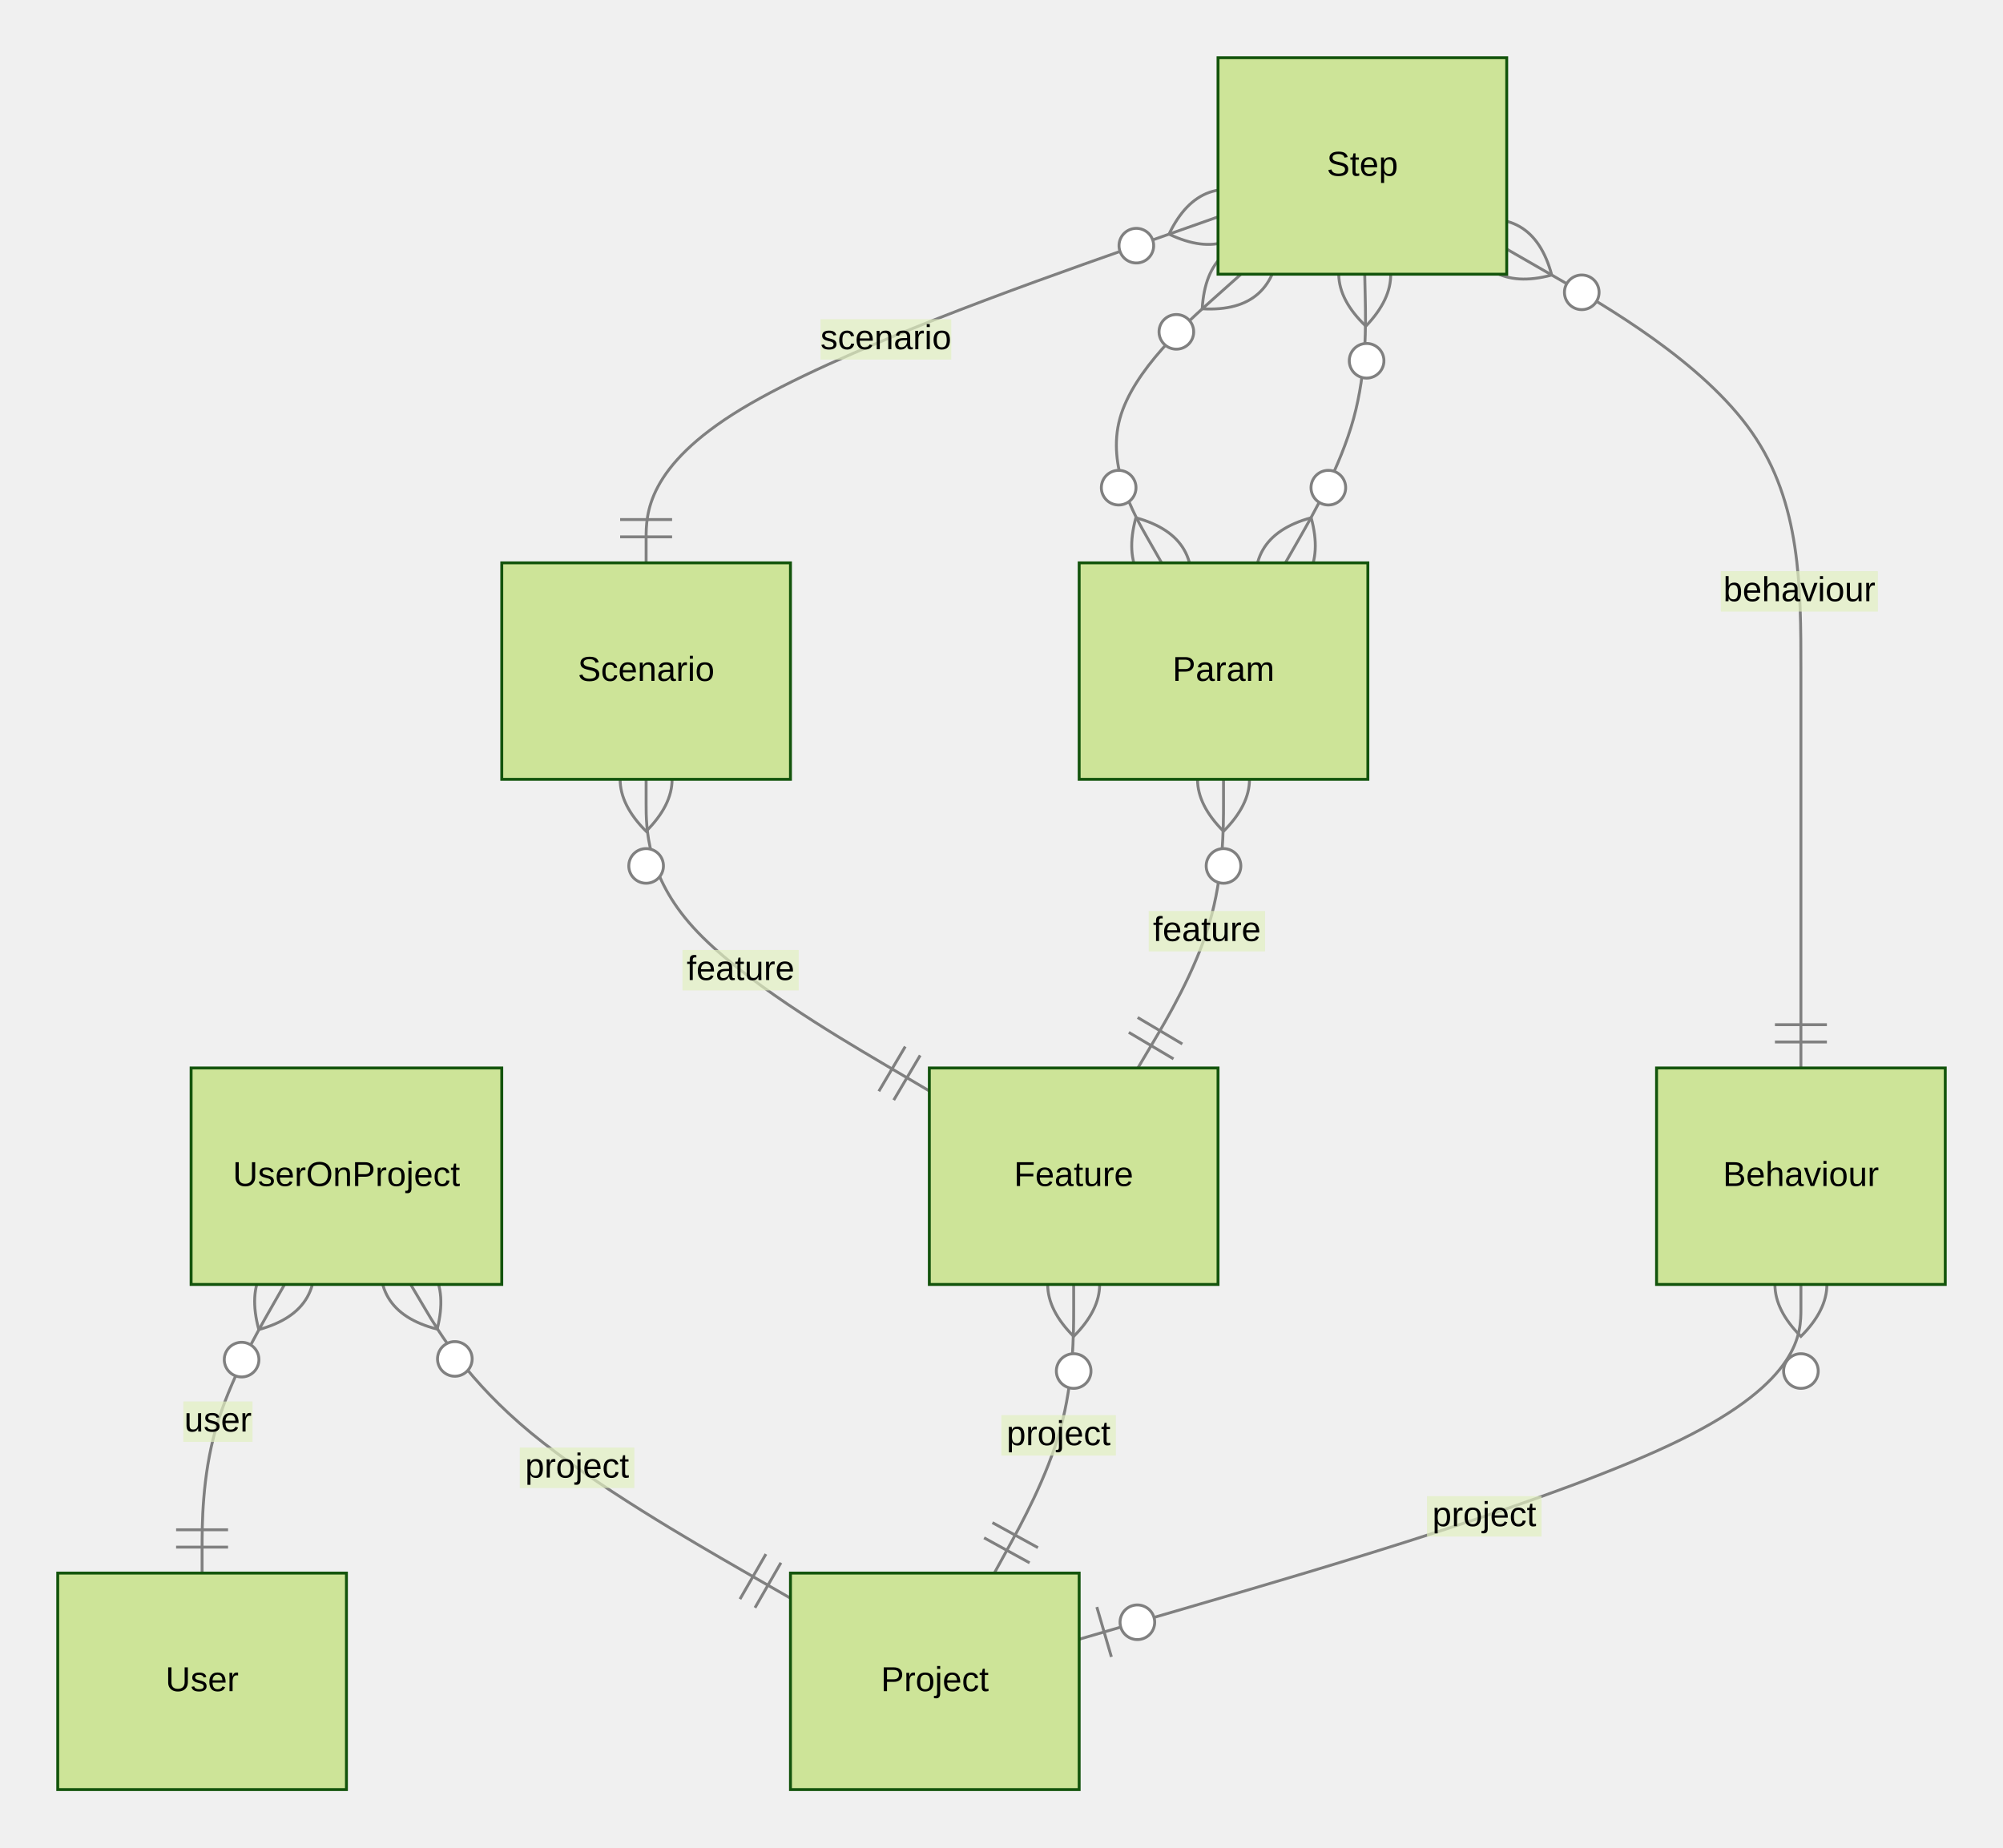
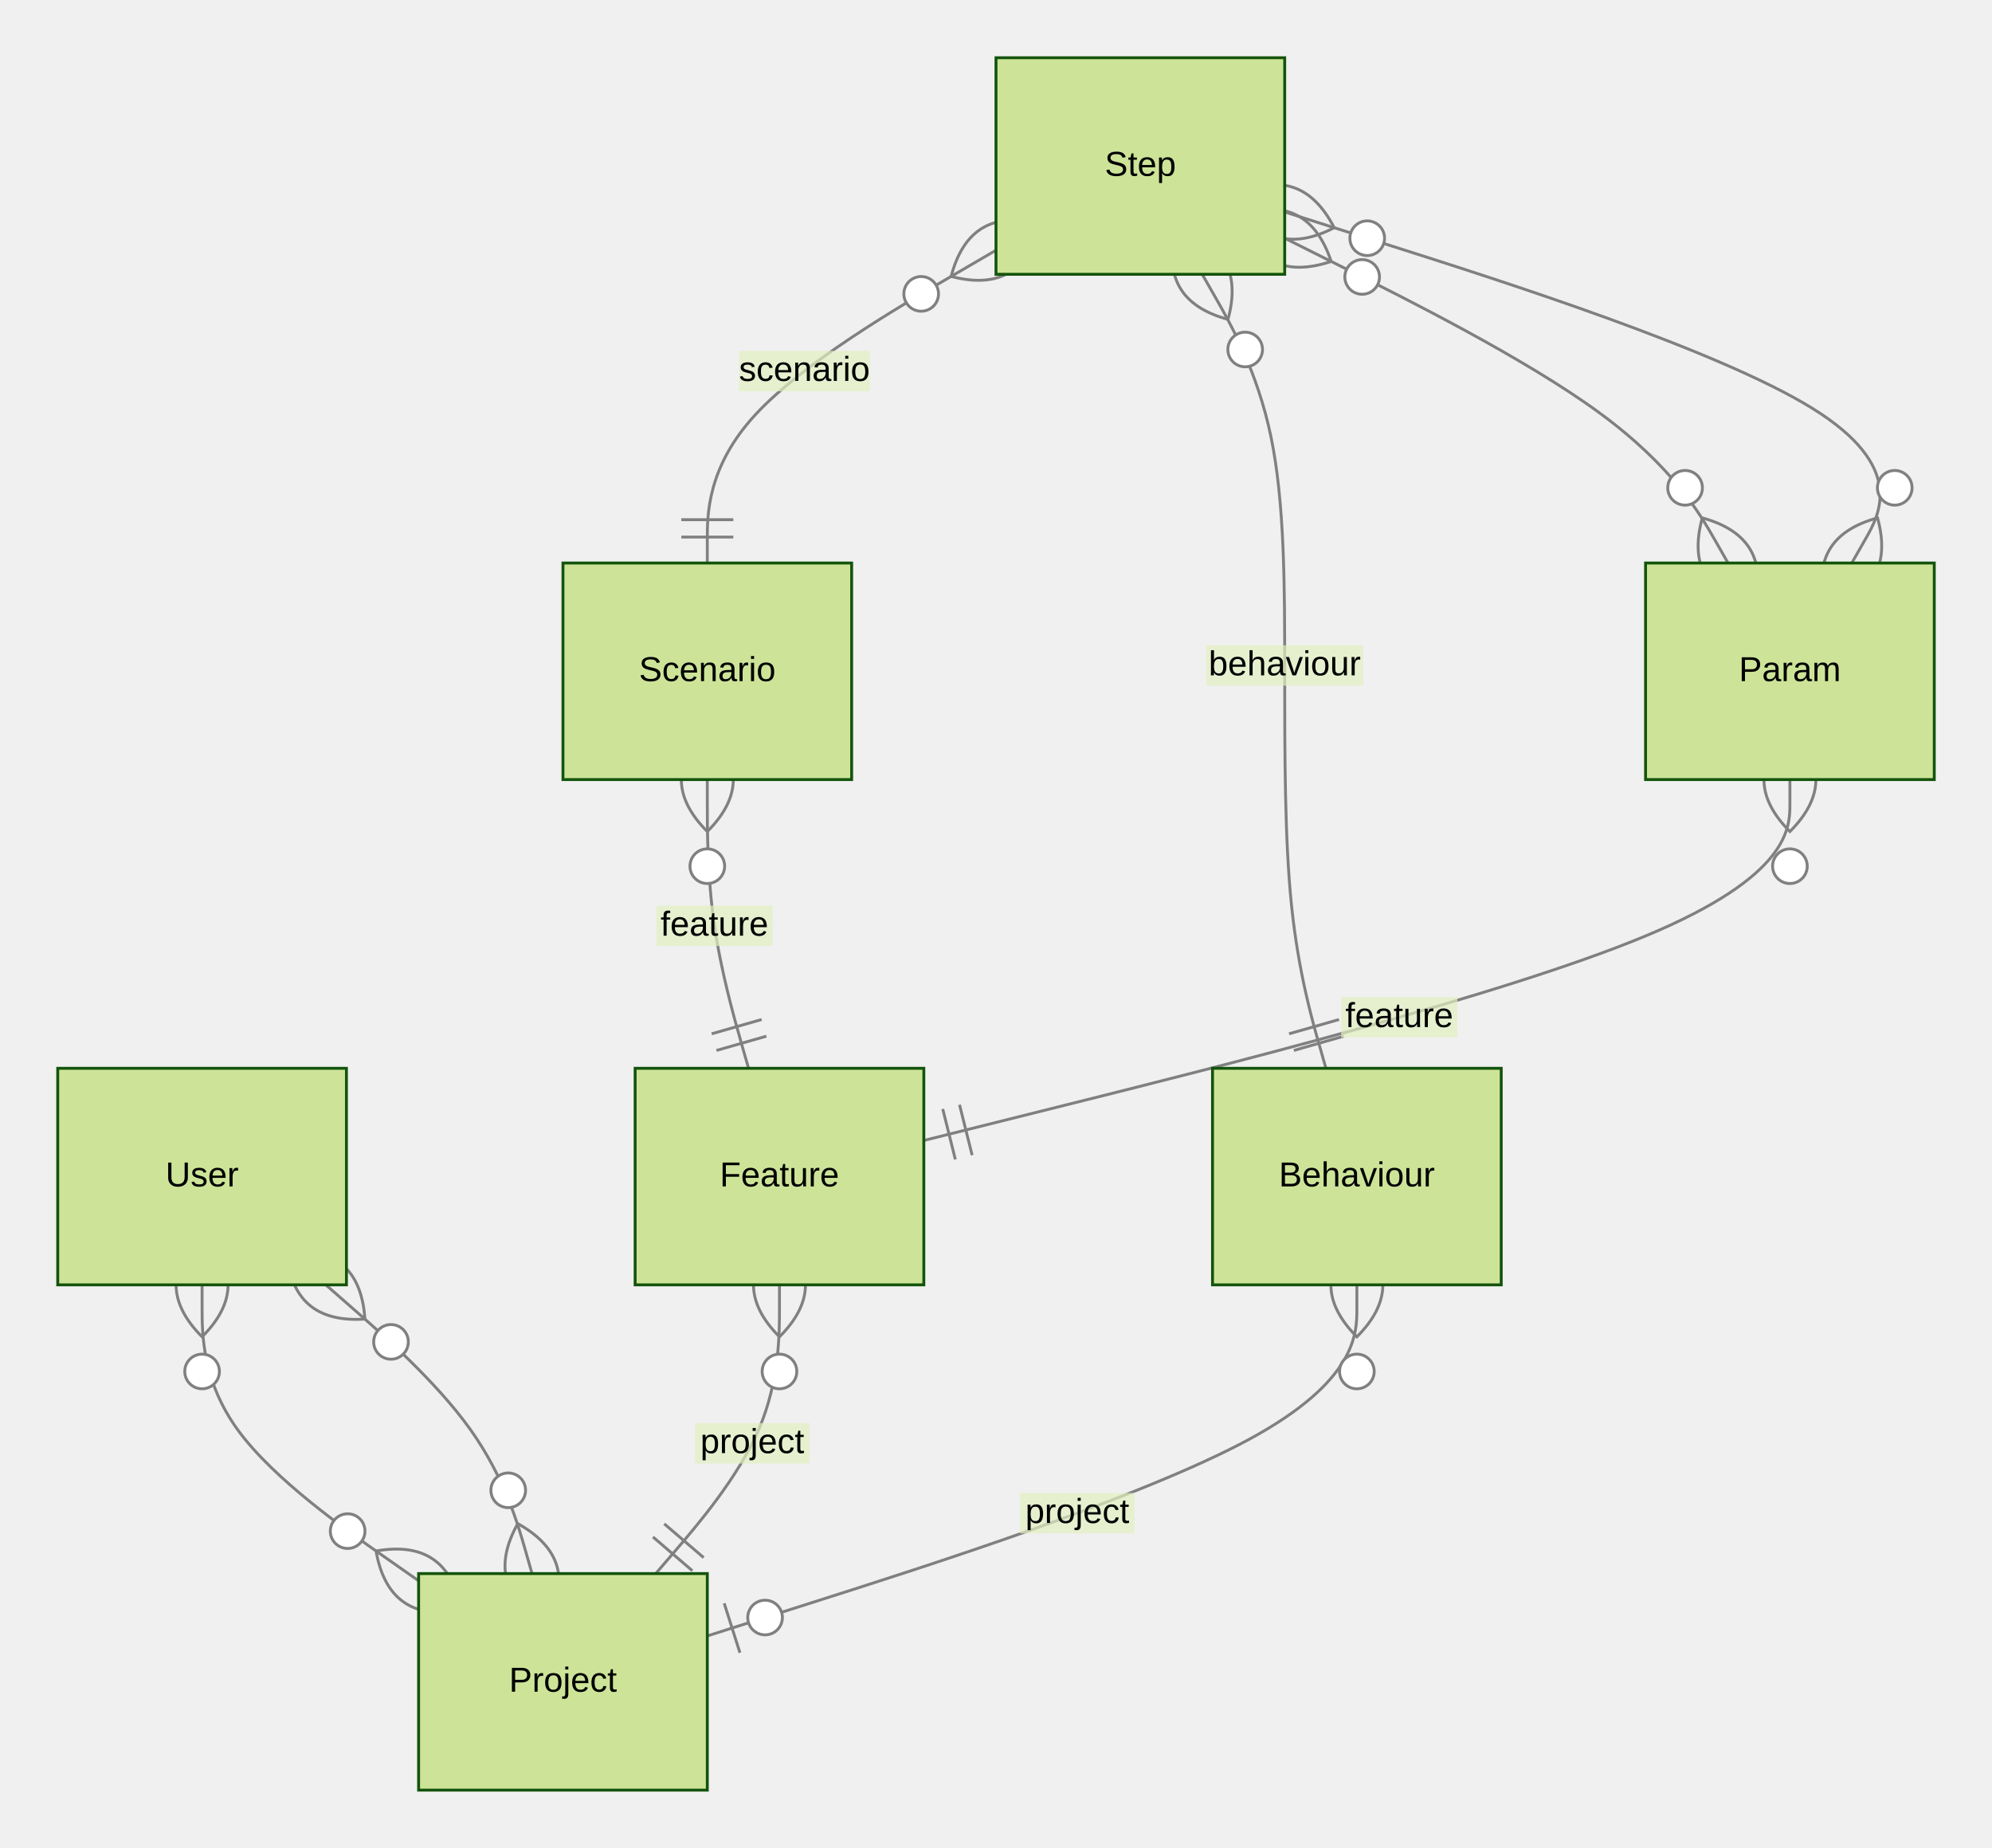
- <svg xmlns="http://www.w3.org/2000/svg" aria-roledescription="er" viewBox="0 0 693.805 640" style="max-width: 693.805px; background-color: white;" width="100%" id="mermaid-0">
+ <svg xmlns="http://www.w3.org/2000/svg" aria-roledescription="er" viewBox="0 0 690 640" style="max-width: 690px; background-color: white;" width="100%" id="mermaid-0">
  <style>#mermaid-0{font-family:"trebuchet ms",verdana,arial,sans-serif;font-size:16px;fill:#000000;}#mermaid-0 .error-icon{fill:#552222;}#mermaid-0 .error-text{fill:#552222;stroke:#552222;}#mermaid-0 .edge-thickness-normal{stroke-width:2px;}#mermaid-0 .edge-thickness-thick{stroke-width:3.5px;}#mermaid-0 .edge-pattern-solid{stroke-dasharray:0;}#mermaid-0 .edge-pattern-dashed{stroke-dasharray:3;}#mermaid-0 .edge-pattern-dotted{stroke-dasharray:2;}#mermaid-0 .marker{fill:#000000;stroke:#000000;}#mermaid-0 .marker.cross{stroke:#000000;}#mermaid-0 svg{font-family:"trebuchet ms",verdana,arial,sans-serif;font-size:16px;}#mermaid-0 .entityBox{fill:#cde498;stroke:#13540c;}#mermaid-0 .attributeBoxOdd{fill:#ffffff;stroke:#13540c;}#mermaid-0 .attributeBoxEven{fill:#f2f2f2;stroke:#13540c;}#mermaid-0 .relationshipLabelBox{fill:hsl(78.158, 58.462%, 84.51%);opacity:0.7;background-color:hsl(78.158, 58.462%, 84.51%);}#mermaid-0 .relationshipLabelBox rect{opacity:0.5;}#mermaid-0 .relationshipLine{stroke:#000000;}#mermaid-0 .entityTitleText{text-anchor:middle;font-size:18px;fill:#000000;}#mermaid-0 :root{--mermaid-font-family:"trebuchet ms",verdana,arial,sans-serif;}</style>
  <g />
  <defs>
    <marker orient="auto" markerHeight="18" markerWidth="18" refY="9" refX="0" id="ONLY_ONE_START">
      <path d="M9,0 L9,18 M15,0 L15,18" fill="none" stroke="gray" />
    </marker>
  </defs>
  <defs>
    <marker orient="auto" markerHeight="18" markerWidth="18" refY="9" refX="18" id="ONLY_ONE_END">
      <path d="M3,0 L3,18 M9,0 L9,18" fill="none" stroke="gray" />
    </marker>
  </defs>
  <defs>
    <marker orient="auto" markerHeight="18" markerWidth="30" refY="9" refX="0" id="ZERO_OR_ONE_START">
      <circle r="6" cy="9" cx="21" fill="white" stroke="gray" />
      <path d="M9,0 L9,18" fill="none" stroke="gray" />
    </marker>
  </defs>
  <defs>
    <marker orient="auto" markerHeight="18" markerWidth="30" refY="9" refX="30" id="ZERO_OR_ONE_END">
      <circle r="6" cy="9" cx="9" fill="white" stroke="gray" />
      <path d="M21,0 L21,18" fill="none" stroke="gray" />
    </marker>
  </defs>
  <defs>
    <marker orient="auto" markerHeight="36" markerWidth="45" refY="18" refX="18" id="ONE_OR_MORE_START">
      <path d="M0,18 Q 18,0 36,18 Q 18,36 0,18 M42,9 L42,27" fill="none" stroke="gray" />
    </marker>
  </defs>
  <defs>
    <marker orient="auto" markerHeight="36" markerWidth="45" refY="18" refX="27" id="ONE_OR_MORE_END">
      <path d="M3,9 L3,27 M9,18 Q27,0 45,18 Q27,36 9,18" fill="none" stroke="gray" />
    </marker>
  </defs>
  <defs>
    <marker orient="auto" markerHeight="36" markerWidth="57" refY="18" refX="18" id="ZERO_OR_MORE_START">
      <circle r="6" cy="18" cx="48" fill="white" stroke="gray" />
      <path d="M0,18 Q18,0 36,18 Q18,36 0,18" fill="none" stroke="gray" />
    </marker>
  </defs>
  <defs>
    <marker orient="auto" markerHeight="36" markerWidth="57" refY="18" refX="39" id="ZERO_OR_MORE_END">
      <circle r="6" cy="18" cx="9" fill="white" stroke="gray" />
      <path d="M21,18 Q39,0 57,18 Q39,36 21,18" fill="none" stroke="gray" />
    </marker>
  </defs>
-   <path style="stroke: gray; fill: none;" marker-start="url(#ZERO_OR_MORE_START)" marker-end="url(#ONLY_ONE_END)" d="M98.571,445L93.81,453.333C89.048,461.667,79.524,478.333,74.762,495C70,511.667,70,528.333,70,536.667L70,545" class="er relationshipLine" />
-   <path style="stroke: gray; fill: none;" marker-start="url(#ZERO_OR_MORE_START)" marker-end="url(#ONLY_ONE_END)" d="M142.244,445L147.187,453.333C152.13,461.667,162.016,478.333,183.943,496.45C205.87,514.566,239.837,534.132,256.821,543.916L273.805,553.699" class="er relationshipLine" />
-   <path style="stroke: gray; fill: none;" marker-start="url(#ZERO_OR_MORE_START)" marker-end="url(#ONLY_ONE_END)" d="M371.902,445L371.902,453.333C371.902,461.667,371.902,478.333,367.322,495C362.741,511.667,353.579,528.333,348.999,536.667L344.418,545" class="er relationshipLine" />
-   <path style="stroke: gray; fill: none;" marker-start="url(#ZERO_OR_MORE_START)" marker-end="url(#ONLY_ONE_END)" d="M223.805,270L223.805,278.333C223.805,286.667,223.805,303.333,240.154,321.326C256.504,339.32,289.203,358.639,305.553,368.299L321.902,377.959" class="er relationshipLine" />
-   <path style="stroke: gray; fill: none;" marker-start="url(#ZERO_OR_MORE_START)" marker-end="url(#ONLY_ONE_END)" d="M421.902,75.134L388.886,86.778C355.87,98.423,289.837,121.711,256.821,141.689C223.805,161.667,223.805,178.333,223.805,186.667L223.805,195" class="er relationshipLine" />
-   <path style="stroke: gray; fill: none;" marker-start="url(#ZERO_OR_MORE_START)" marker-end="url(#ONLY_ONE_END)" d="M521.902,86.301L538.886,96.084C555.87,105.868,589.837,125.434,606.821,149.8C623.805,174.167,623.805,203.333,623.805,232.5C623.805,261.667,623.805,290.833,623.805,313.75C623.805,336.667,623.805,353.333,623.805,361.667L623.805,370" class="er relationshipLine" />
-   <path style="stroke: gray; fill: none;" marker-start="url(#ZERO_OR_MORE_START)" marker-end="url(#ZERO_OR_MORE_END)" d="M429.86,95L420.518,103.333C411.175,111.667,392.49,128.333,387.909,145C383.328,161.667,392.852,178.333,397.614,186.667L402.376,195" class="er relationshipLine" />
-   <path style="stroke: gray; fill: none;" marker-start="url(#ZERO_OR_MORE_START)" marker-end="url(#ZERO_OR_ONE_END)" d="M623.805,445L623.805,453.333C623.805,461.667,623.805,478.333,582.138,498.819C540.471,519.306,457.138,543.611,415.471,555.764L373.805,567.917" class="er relationshipLine" />
-   <path style="stroke: gray; fill: none;" marker-start="url(#ZERO_OR_MORE_START)" marker-end="url(#ZERO_OR_MORE_END)" d="M445.233,195L449.995,186.667C454.757,178.333,464.281,161.667,468.862,145C473.442,128.333,473.08,111.667,472.899,103.333L472.718,95" class="er relationshipLine" />
-   <path style="stroke: gray; fill: none;" marker-start="url(#ZERO_OR_MORE_START)" marker-end="url(#ONLY_ONE_END)" d="M423.805,270L423.805,278.333C423.805,286.667,423.805,303.333,418.862,320C413.919,336.667,404.032,353.333,399.089,361.667L394.146,370" class="er relationshipLine" />
-   <g transform="translate(20,545 )" id="entity-User-26c65703-133d-492e-9fd0-48a362186968">
+   <path style="stroke: gray; fill: none;" marker-start="url(#ZERO_OR_MORE_START)" marker-end="url(#ZERO_OR_MORE_END)" d="M70,445L70,453.333C70,461.667,70,478.333,82.5,495.417C95,512.5,120,530,132.5,538.75L145,547.5" class="er relationshipLine" />
+   <path style="stroke: gray; fill: none;" marker-start="url(#ZERO_OR_MORE_START)" marker-end="url(#ZERO_OR_MORE_END)" d="M184.286,545L181.905,536.667C179.524,528.333,174.762,511.667,162.857,495C150.952,478.333,131.905,461.667,122.381,453.333L112.857,445" class="er relationshipLine" />
+   <path style="stroke: gray; fill: none;" marker-start="url(#ZERO_OR_MORE_START)" marker-end="url(#ONLY_ONE_END)" d="M270,445L270,453.333C270,461.667,270,478.333,262.857,495C255.714,511.667,241.429,528.333,234.286,536.667L227.143,545" class="er relationshipLine" />
+   <path style="stroke: gray; fill: none;" marker-start="url(#ZERO_OR_MORE_START)" marker-end="url(#ONLY_ONE_END)" d="M245,270L245,278.333C245,286.667,245,303.333,247.381,320C249.762,336.667,254.524,353.333,256.905,361.667L259.286,370" class="er relationshipLine" />
+   <path style="stroke: gray; fill: none;" marker-start="url(#ZERO_OR_MORE_START)" marker-end="url(#ONLY_ONE_END)" d="M345,86.667L328.333,96.389C311.667,106.111,278.333,125.556,261.667,143.611C245,161.667,245,178.333,245,186.667L245,195" class="er relationshipLine" />
+   <path style="stroke: gray; fill: none;" marker-start="url(#ZERO_OR_MORE_START)" marker-end="url(#ONLY_ONE_END)" d="M416.429,95L421.19,103.333C425.952,111.667,435.476,128.333,440.238,151.25C445,174.167,445,203.333,445,232.5C445,261.667,445,290.833,447.381,313.75C449.762,336.667,454.524,353.333,456.905,361.667L459.286,370" class="er relationshipLine" />
+   <path style="stroke: gray; fill: none;" marker-start="url(#ZERO_OR_MORE_START)" marker-end="url(#ZERO_OR_MORE_END)" d="M445,82.5L465.833,92.917C486.667,103.333,528.333,124.167,553.929,142.917C579.524,161.667,589.048,178.333,593.81,186.667L598.571,195" class="er relationshipLine" />
+   <path style="stroke: gray; fill: none;" marker-start="url(#ZERO_OR_MORE_START)" marker-end="url(#ZERO_OR_ONE_END)" d="M470,445L470,453.333C470,461.667,470,478.333,432.5,498.598C395,518.864,320,542.727,282.5,554.659L245,566.591" class="er relationshipLine" />
+   <path style="stroke: gray; fill: none;" marker-start="url(#ZERO_OR_MORE_START)" marker-end="url(#ZERO_OR_MORE_END)" d="M641.429,195L646.19,186.667C650.952,178.333,660.476,161.667,627.738,141.402C595,121.136,520,97.273,482.5,85.341L445,73.409" class="er relationshipLine" />
+   <path style="stroke: gray; fill: none;" marker-start="url(#ZERO_OR_MORE_START)" marker-end="url(#ONLY_ONE_END)" d="M620,270L620,278.333C620,286.667,620,303.333,570,324.167C520,345,420,370,370,382.5L320,395" class="er relationshipLine" />
+   <g transform="translate(20,370 )" id="entity-User-3c9df424-f4b1-48fd-8604-548614d6e114">
    <rect height="75" width="100" y="0" x="0" class="er entityBox" />
-     <text style="dominant-baseline: middle; text-anchor: middle; font-size: 12px;" transform="translate(50,37.5)" y="0" x="0" id="text-entity-User-26c65703-133d-492e-9fd0-48a362186968" class="er entityLabel">User</text>
+     <text style="dominant-baseline: middle; text-anchor: middle; font-size: 12px;" transform="translate(50,37.5)" y="0" x="0" id="text-entity-User-3c9df424-f4b1-48fd-8604-548614d6e114" class="er entityLabel">User</text>
  </g>
-   <g transform="translate(273.8047,545 )" id="entity-Project-18e99416-5b02-4c19-abec-bf1e5c183887">
+   <g transform="translate(145,545 )" id="entity-Project-cd094c62-8ed2-49c1-9d47-7067dc35af4f">
    <rect height="75" width="100" y="0" x="0" class="er entityBox" />
-     <text style="dominant-baseline: middle; text-anchor: middle; font-size: 12px;" transform="translate(50,37.5)" y="0" x="0" id="text-entity-Project-18e99416-5b02-4c19-abec-bf1e5c183887" class="er entityLabel">Project</text>
+     <text style="dominant-baseline: middle; text-anchor: middle; font-size: 12px;" transform="translate(50,37.5)" y="0" x="0" id="text-entity-Project-cd094c62-8ed2-49c1-9d47-7067dc35af4f" class="er entityLabel">Project</text>
  </g>
-   <g transform="translate(66.19531,370 )" id="entity-UserOnProject-fff259b7-bde0-4894-ac38-29cb4e8d4d39">
-     <rect height="75" width="107.609" y="0" x="0" class="er entityBox" />
-     <text style="dominant-baseline: middle; text-anchor: middle; font-size: 12px;" transform="translate(53.80469,37.5)" y="0" x="0" id="text-entity-UserOnProject-fff259b7-bde0-4894-ac38-29cb4e8d4d39" class="er entityLabel">UserOnProject</text>
+   <g transform="translate(220,370 )" id="entity-Feature-2147b60d-c16d-4fd5-90e0-0076895d55d6">
+     <rect height="75" width="100" y="0" x="0" class="er entityBox" />
+     <text style="dominant-baseline: middle; text-anchor: middle; font-size: 12px;" transform="translate(50,37.5)" y="0" x="0" id="text-entity-Feature-2147b60d-c16d-4fd5-90e0-0076895d55d6" class="er entityLabel">Feature</text>
  </g>
-   <g transform="translate(321.9023,370 )" id="entity-Feature-e3097a93-b56e-4f1b-91df-8a93ae02cee7">
+   <g transform="translate(195,195 )" id="entity-Scenario-24e044eb-0aa5-42fa-9b92-ecc42743c6c3">
    <rect height="75" width="100" y="0" x="0" class="er entityBox" />
-     <text style="dominant-baseline: middle; text-anchor: middle; font-size: 12px;" transform="translate(50,37.5)" y="0" x="0" id="text-entity-Feature-e3097a93-b56e-4f1b-91df-8a93ae02cee7" class="er entityLabel">Feature</text>
+     <text style="dominant-baseline: middle; text-anchor: middle; font-size: 12px;" transform="translate(50,37.5)" y="0" x="0" id="text-entity-Scenario-24e044eb-0aa5-42fa-9b92-ecc42743c6c3" class="er entityLabel">Scenario</text>
  </g>
-   <g transform="translate(173.8047,195 )" id="entity-Scenario-543cdedd-9b5d-4ab7-9e84-71e3874c4288">
+   <g transform="translate(345,20 )" id="entity-Step-9383a5b3-83ab-433f-ae22-dc5dbc0a4d02">
    <rect height="75" width="100" y="0" x="0" class="er entityBox" />
-     <text style="dominant-baseline: middle; text-anchor: middle; font-size: 12px;" transform="translate(50,37.5)" y="0" x="0" id="text-entity-Scenario-543cdedd-9b5d-4ab7-9e84-71e3874c4288" class="er entityLabel">Scenario</text>
+     <text style="dominant-baseline: middle; text-anchor: middle; font-size: 12px;" transform="translate(50,37.5)" y="0" x="0" id="text-entity-Step-9383a5b3-83ab-433f-ae22-dc5dbc0a4d02" class="er entityLabel">Step</text>
  </g>
-   <g transform="translate(421.9023,20 )" id="entity-Step-548fb811-3a62-44f1-8490-3cb836d1e507">
+   <g transform="translate(420,370 )" id="entity-Behaviour-427918d0-b5aa-48c1-96c3-eaf28ebc7475">
    <rect height="75" width="100" y="0" x="0" class="er entityBox" />
-     <text style="dominant-baseline: middle; text-anchor: middle; font-size: 12px;" transform="translate(50,37.5)" y="0" x="0" id="text-entity-Step-548fb811-3a62-44f1-8490-3cb836d1e507" class="er entityLabel">Step</text>
+     <text style="dominant-baseline: middle; text-anchor: middle; font-size: 12px;" transform="translate(50,37.5)" y="0" x="0" id="text-entity-Behaviour-427918d0-b5aa-48c1-96c3-eaf28ebc7475" class="er entityLabel">Behaviour</text>
  </g>
-   <g transform="translate(573.8047,370 )" id="entity-Behaviour-e777c785-b272-48ca-94b3-5233164bbf35">
+   <g transform="translate(570,195 )" id="entity-Param-28742125-35b4-48c8-9a2c-918810e90b2c">
    <rect height="75" width="100" y="0" x="0" class="er entityBox" />
-     <text style="dominant-baseline: middle; text-anchor: middle; font-size: 12px;" transform="translate(50,37.5)" y="0" x="0" id="text-entity-Behaviour-e777c785-b272-48ca-94b3-5233164bbf35" class="er entityLabel">Behaviour</text>
+     <text style="dominant-baseline: middle; text-anchor: middle; font-size: 12px;" transform="translate(50,37.5)" y="0" x="0" id="text-entity-Param-28742125-35b4-48c8-9a2c-918810e90b2c" class="er entityLabel">Param</text>
  </g>
-   <g transform="translate(373.8047,195 )" id="entity-Param-a8cd24bb-0f8f-4ff4-aa0b-eb0a958d320f">
-     <rect height="75" width="100" y="0" x="0" class="er entityBox" />
-     <text style="dominant-baseline: middle; text-anchor: middle; font-size: 12px;" transform="translate(50,37.5)" y="0" x="0" id="text-entity-Param-a8cd24bb-0f8f-4ff4-aa0b-eb0a958d320f" class="er entityLabel">Param</text>
-   </g>
-   <rect height="14" width="23.959" y="485.553" x="63.515" class="er relationshipLabelBox" />
-   <text style="text-anchor: middle; dominant-baseline: middle; font-size: 12px;" y="492.553" x="75.495" id="rel1" class="er relationshipLabel">user</text>
-   <rect height="14" width="39.676" y="501.52" x="180.049" class="er relationshipLabelBox" />
-   <text style="text-anchor: middle; dominant-baseline: middle; font-size: 12px;" y="508.52" x="199.887" id="rel2" class="er relationshipLabel">project</text>
-   <rect height="14" width="39.676" y="490.282" x="346.828" class="er relationshipLabelBox" />
-   <text style="text-anchor: middle; dominant-baseline: middle; font-size: 12px;" y="497.282" x="366.666" id="rel3" class="er relationshipLabel">project</text>
-   <rect height="14" width="40.264" y="329.132" x="236.398" class="er relationshipLabelBox" />
-   <text style="text-anchor: middle; dominant-baseline: middle; font-size: 12px;" y="336.132" x="256.53" id="rel4" class="er relationshipLabel">feature</text>
-   <rect height="14" width="45.291" y="110.58" x="284.221" class="er relationshipLabelBox" />
-   <text style="text-anchor: middle; dominant-baseline: middle; font-size: 12px;" y="117.58" x="306.867" id="rel5" class="er relationshipLabel">scenario</text>
-   <rect height="14" width="54.387" y="197.887" x="596.068" class="er relationshipLabelBox" />
-   <text style="text-anchor: middle; dominant-baseline: middle; font-size: 12px;" y="204.887" x="623.262" id="rel6" class="er relationshipLabel">behaviour</text>
-   <rect height="0" width="0" y="139.129" x="390.075" class="er relationshipLabelBox" />
-   <text style="text-anchor: middle; dominant-baseline: middle; font-size: 12px;" y="139.129" x="390.075" id="rel7" class="er relationshipLabel" />
-   <rect height="14" width="39.676" y="518.345" x="494.292" class="er relationshipLabelBox" />
-   <text style="text-anchor: middle; dominant-baseline: middle; font-size: 12px;" y="525.345" x="514.13" id="rel8" class="er relationshipLabel">project</text>
-   <rect height="0" width="0" y="147.452" x="468.153" class="er relationshipLabelBox" />
-   <text style="text-anchor: middle; dominant-baseline: middle; font-size: 12px;" y="147.452" x="468.153" id="rel9" class="er relationshipLabel" />
-   <rect height="14" width="40.264" y="315.616" x="397.914" class="er relationshipLabelBox" />
-   <text style="text-anchor: middle; dominant-baseline: middle; font-size: 12px;" y="322.616" x="418.046" id="rel10" class="er relationshipLabel">feature</text>
+   <rect height="0" width="0" y="506.219" x="91.866" class="er relationshipLabelBox" />
+   <text style="text-anchor: middle; dominant-baseline: middle; font-size: 12px;" y="506.219" x="91.866" id="rel1" class="er relationshipLabel" />
+   <rect height="0" width="0" y="488.593" x="157.949" class="er relationshipLabelBox" />
+   <text style="text-anchor: middle; dominant-baseline: middle; font-size: 12px;" y="488.593" x="157.949" id="rel2" class="er relationshipLabel" />
+   <rect height="14" width="39.676" y="492.874" x="240.736" class="er relationshipLabelBox" />
+   <text style="text-anchor: middle; dominant-baseline: middle; font-size: 12px;" y="499.874" x="260.574" id="rel3" class="er relationshipLabel">project</text>
+   <rect height="14" width="40.264" y="313.662" x="227.345" class="er relationshipLabelBox" />
+   <text style="text-anchor: middle; dominant-baseline: middle; font-size: 12px;" y="320.662" x="247.477" id="rel4" class="er relationshipLabel">feature</text>
+   <rect height="14" width="45.291" y="121.523" x="256" class="er relationshipLabelBox" />
+   <text style="text-anchor: middle; dominant-baseline: middle; font-size: 12px;" y="128.523" x="278.645" id="rel5" class="er relationshipLabel">scenario</text>
+   <rect height="14" width="54.387" y="223.495" x="417.806" class="er relationshipLabelBox" />
+   <text style="text-anchor: middle; dominant-baseline: middle; font-size: 12px;" y="230.495" x="445" id="rel6" class="er relationshipLabel">behaviour</text>
+   <rect height="0" width="0" y="127.735" x="530.766" class="er relationshipLabelBox" />
+   <text style="text-anchor: middle; dominant-baseline: middle; font-size: 12px;" y="127.735" x="530.766" id="rel7" class="er relationshipLabel" />
+   <rect height="14" width="39.676" y="517.078" x="353.311" class="er relationshipLabelBox" />
+   <text style="text-anchor: middle; dominant-baseline: middle; font-size: 12px;" y="524.078" x="373.149" id="rel8" class="er relationshipLabel">project</text>
+   <rect height="0" width="0" y="114.636" x="568.767" class="er relationshipLabelBox" />
+   <text style="text-anchor: middle; dominant-baseline: middle; font-size: 12px;" y="114.636" x="568.767" id="rel9" class="er relationshipLabel" />
+   <rect height="14" width="40.264" y="345.32" x="464.56" class="er relationshipLabelBox" />
+   <text style="text-anchor: middle; dominant-baseline: middle; font-size: 12px;" y="352.32" x="484.692" id="rel10" class="er relationshipLabel">feature</text>
</svg>
